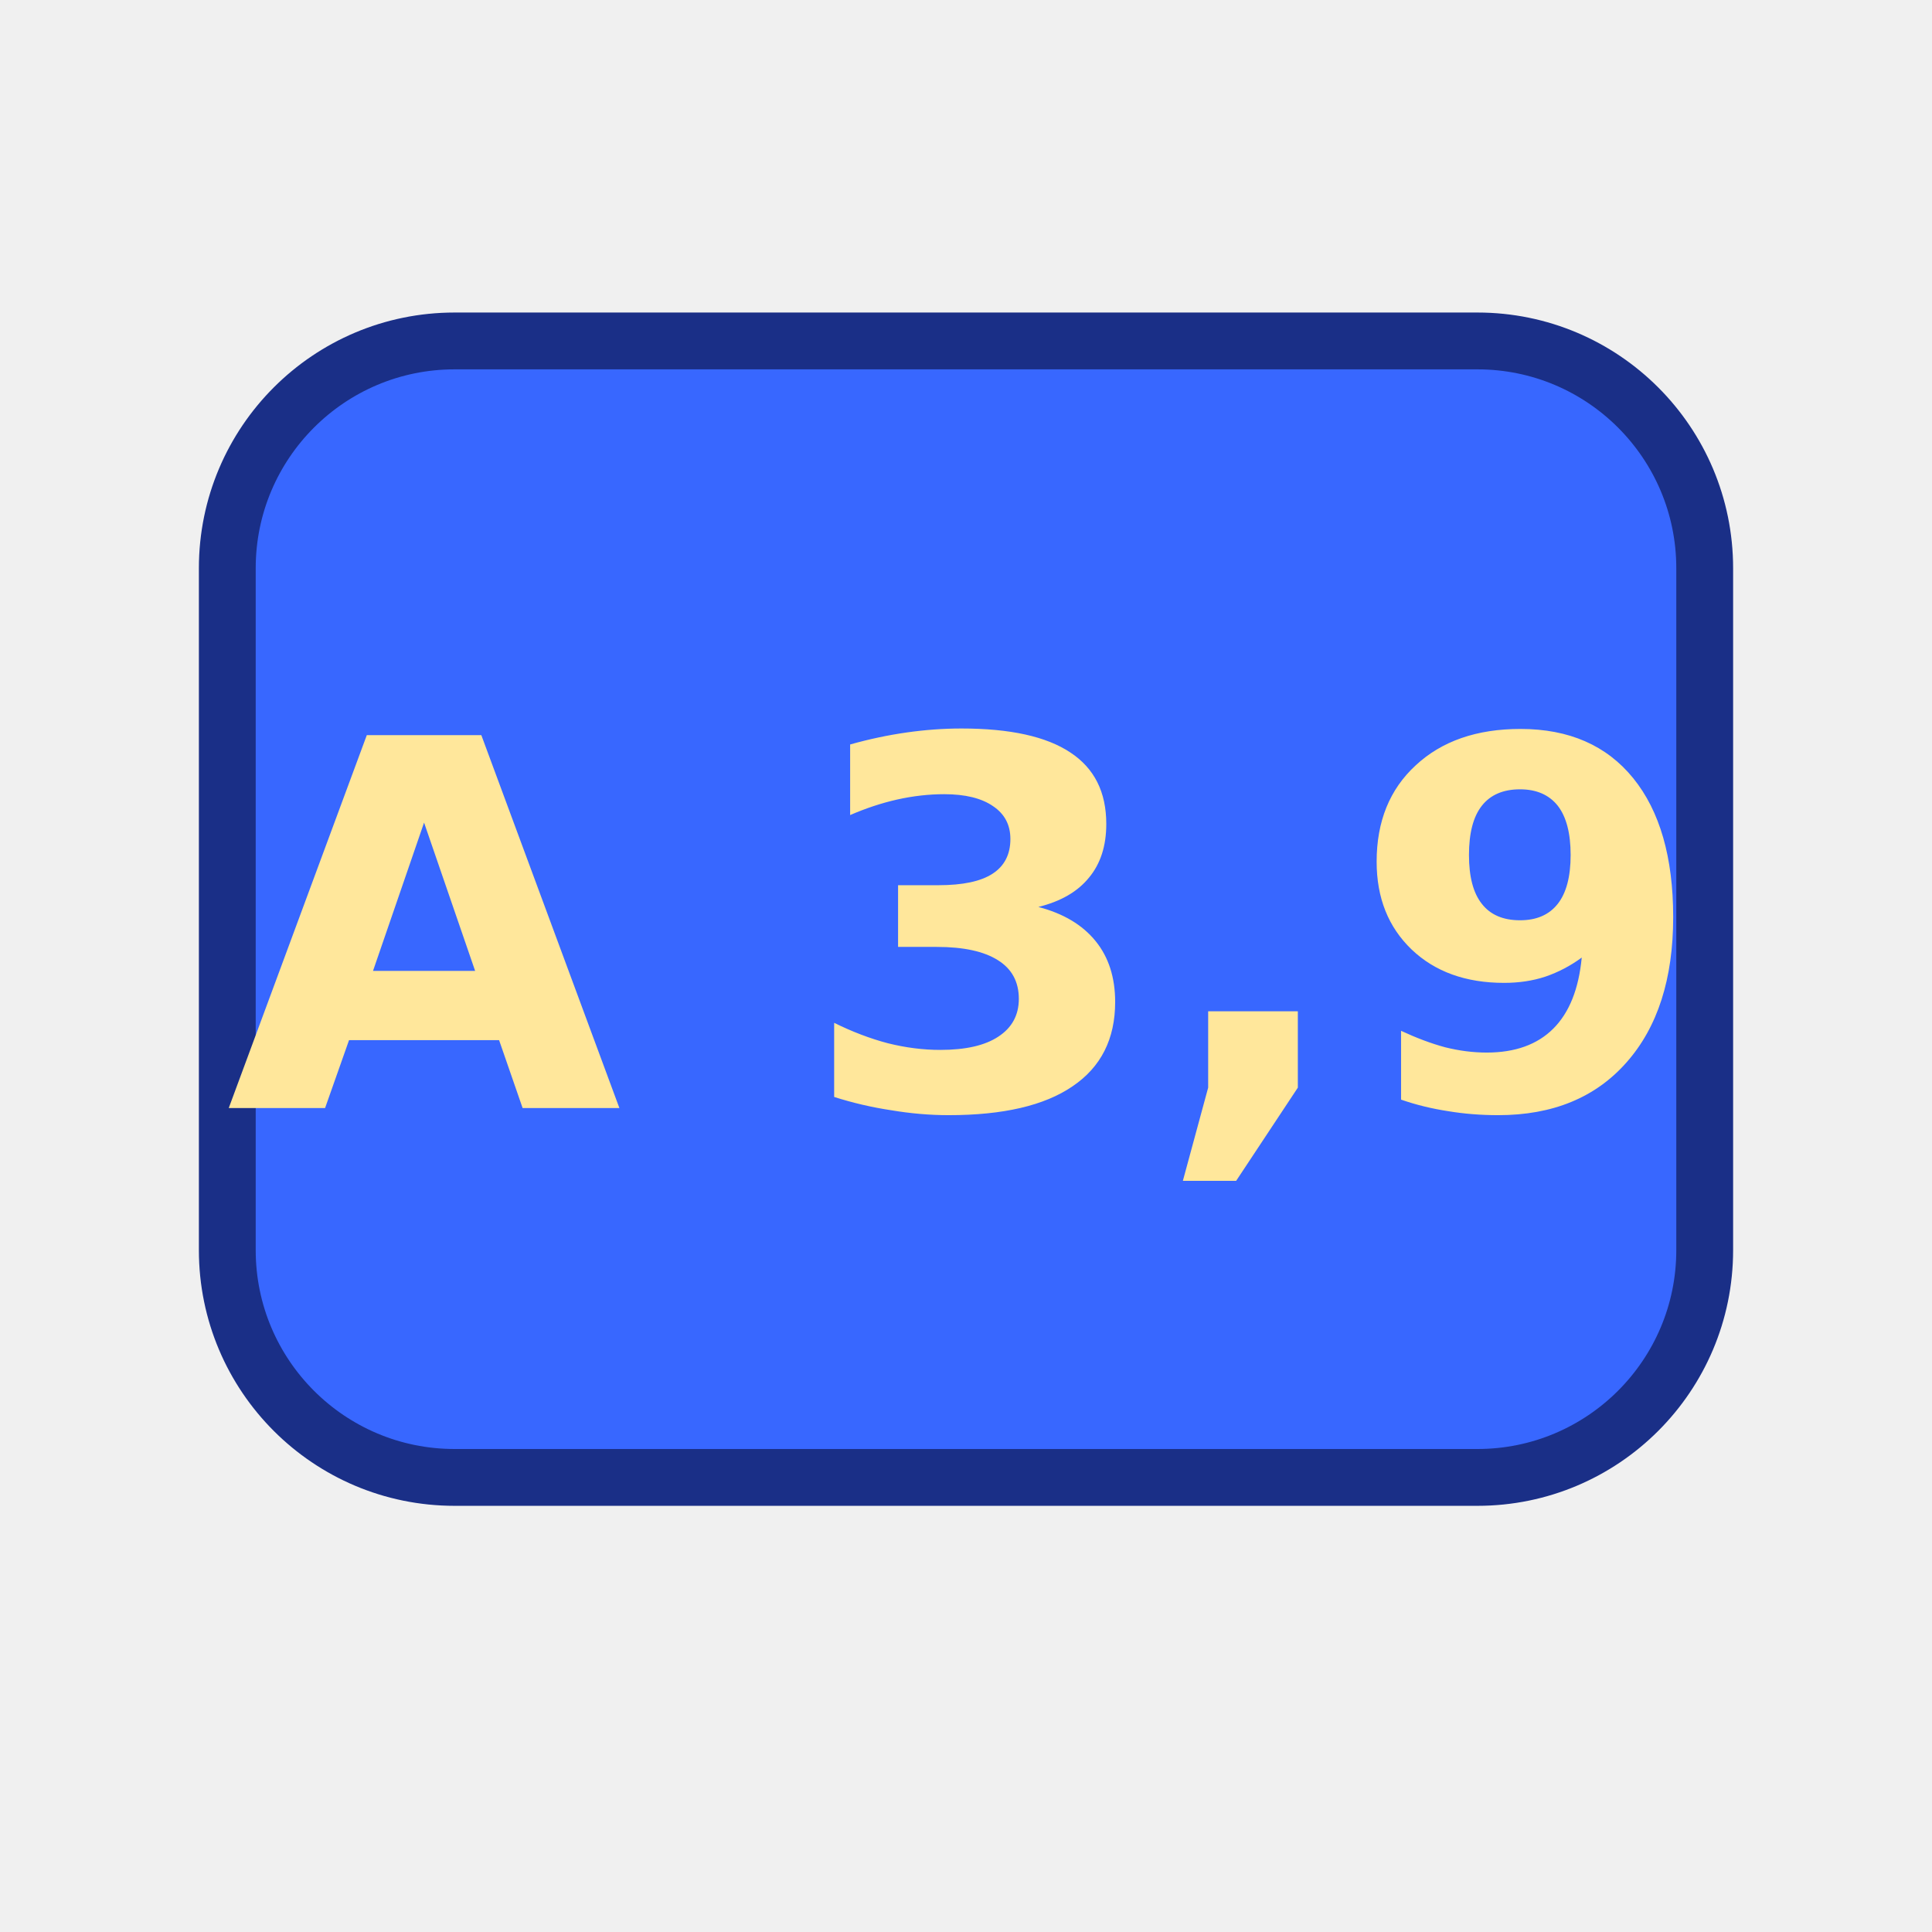
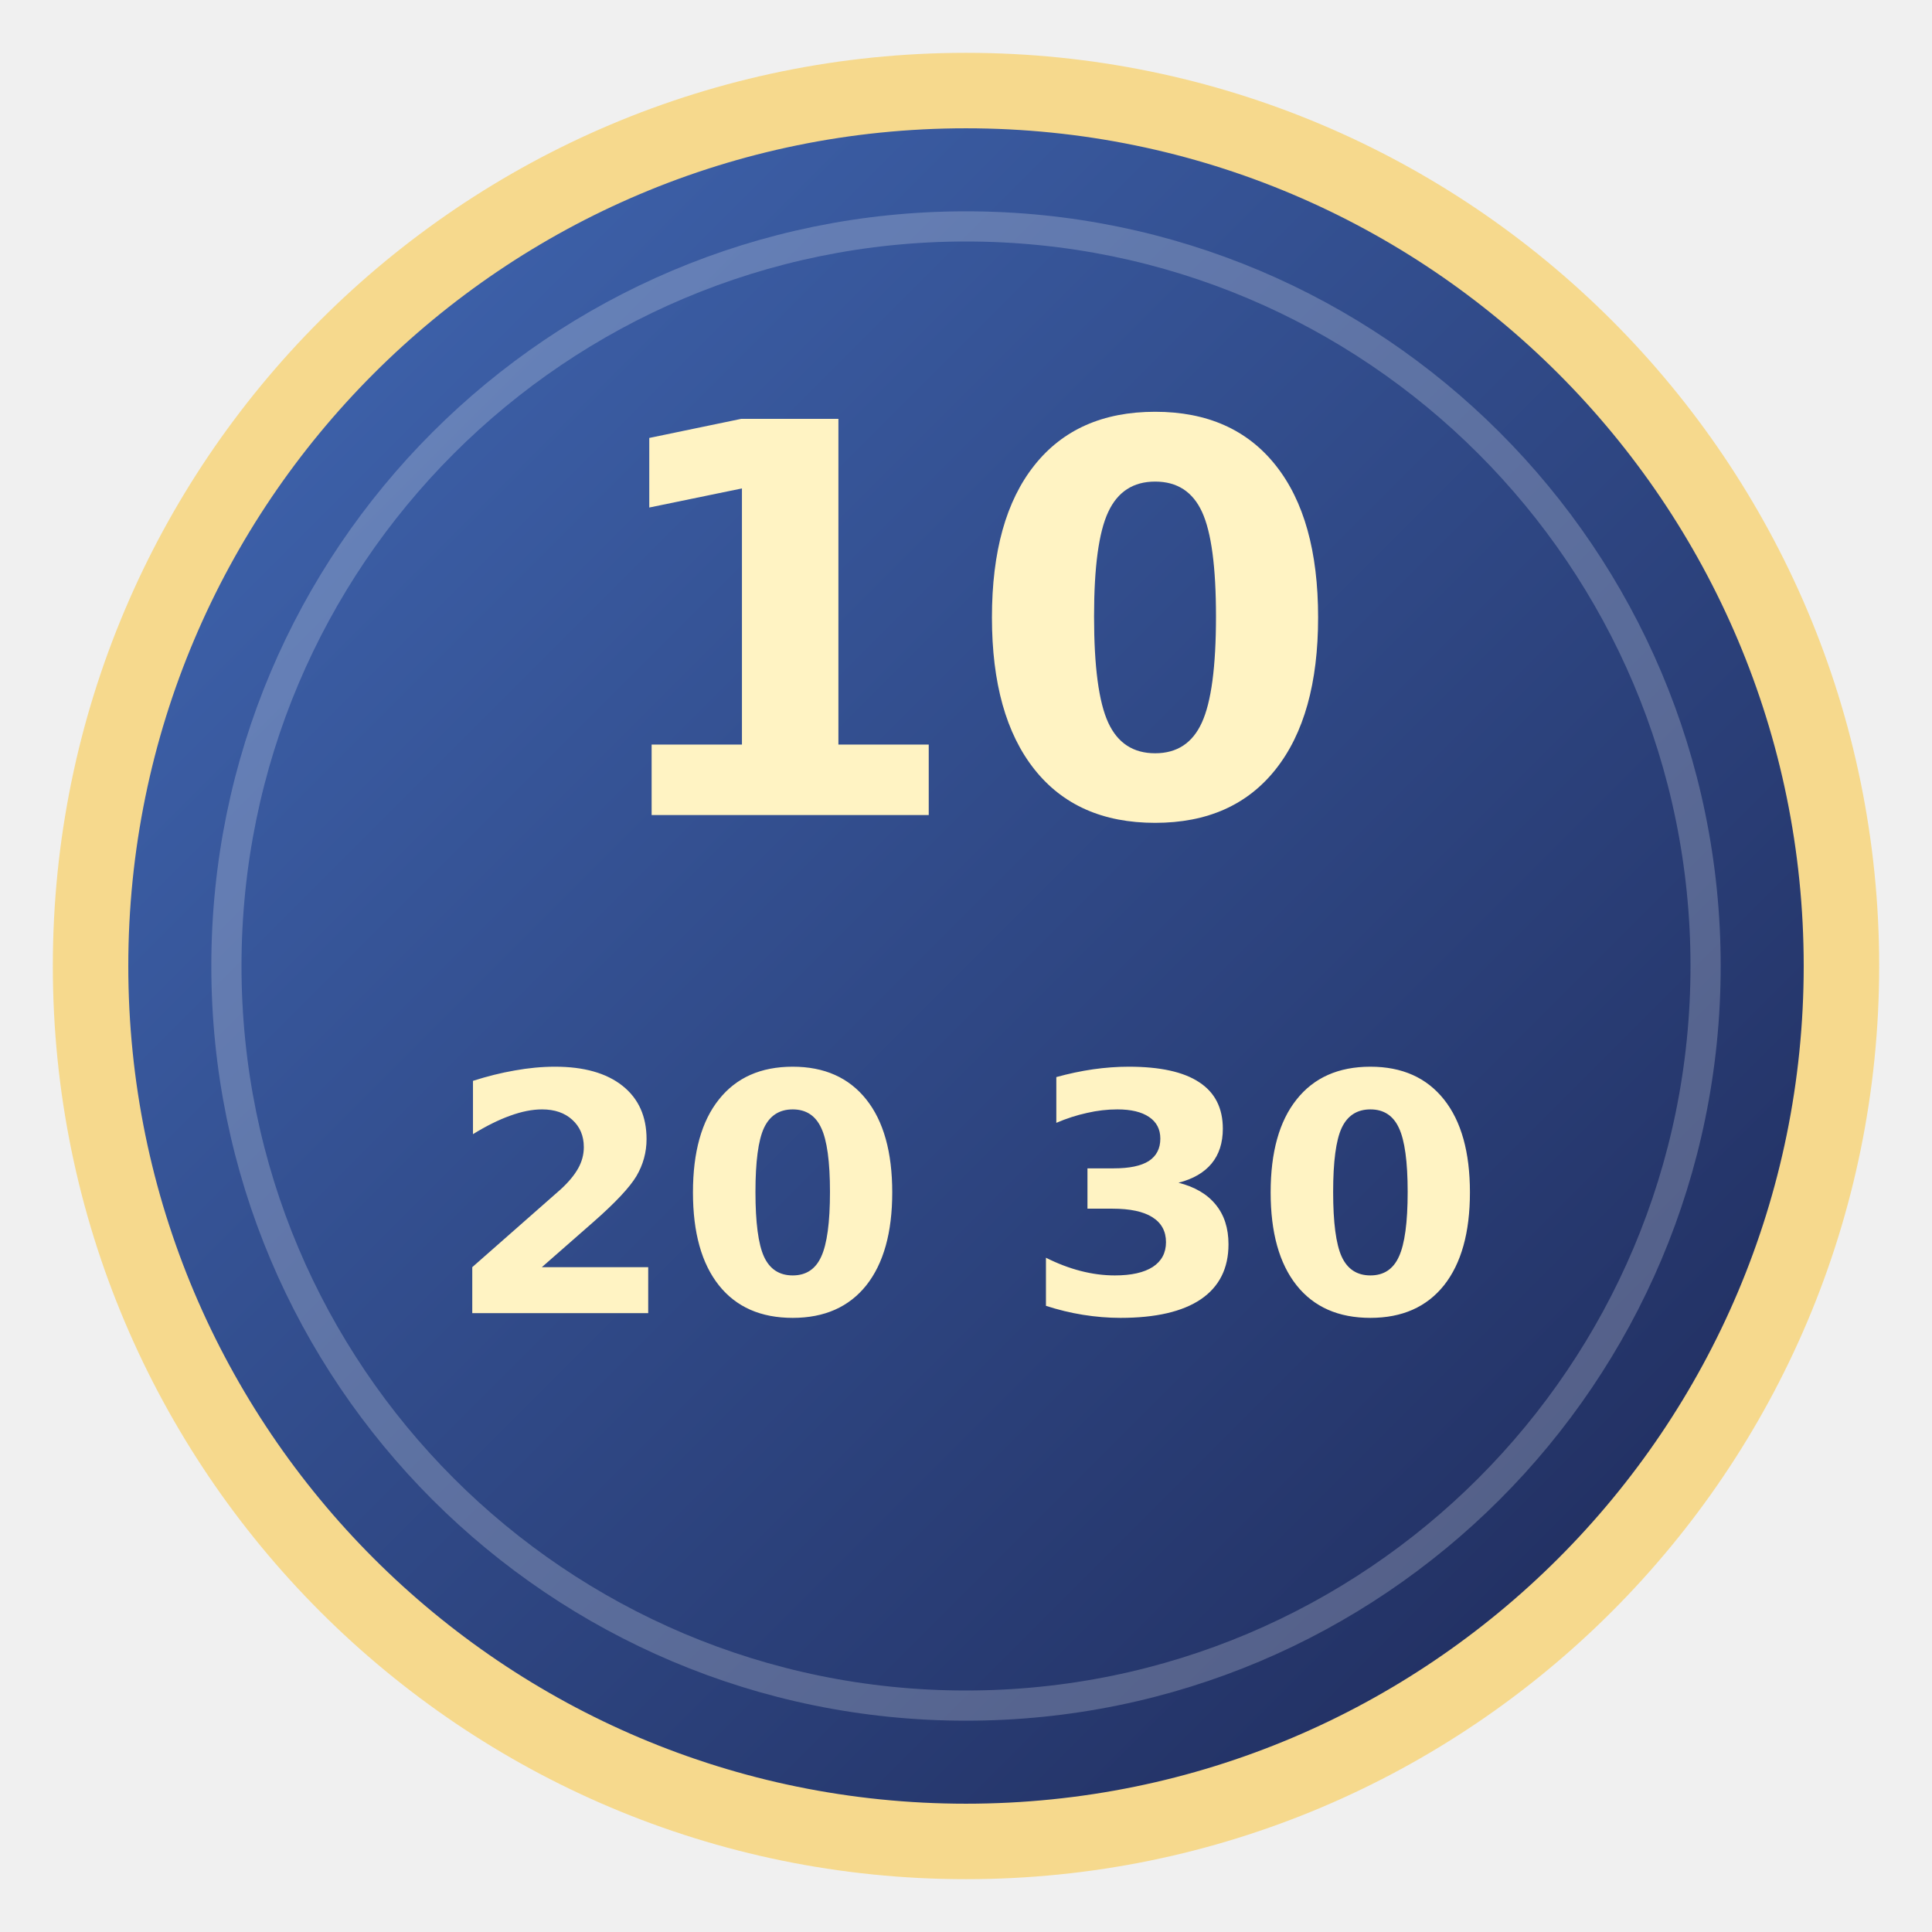
- <svg xmlns="http://www.w3.org/2000/svg" width="128" height="128" viewBox="0 0 68 68">
-   <rect x="8" y="12" width="52" height="40" rx="8" fill="#3867ff" stroke="#1a2f87" stroke-width="2" />
-   <text x="34" y="39" text-anchor="middle" font-family="DejaVu Sans, Arial" font-size="18" font-weight="700" fill="#ffe79b">A 3,9</text>
+ <svg xmlns="http://www.w3.org/2000/svg" width="128" height="128" viewBox="0 0 128 128">
+   <defs>
+     <linearGradient id="iconBG" x1="0" y1="0" x2="1" y2="1">
+       <stop stop-color="#426ab7" />
+       <stop offset="1" stop-color="#1d2755" />
+     </linearGradient>
+   </defs>
+   <circle cx="64" cy="64" r="58" fill="url(#iconBG)" stroke="#f6d98d" stroke-width="5" />
+   <circle cx="64" cy="64" r="49" fill="none" stroke="#ffffff" stroke-width="2" opacity=".22" />
+   <text x="64" y="54" font-family="DejaVu Sans,Arial,sans-serif" font-weight="900" font-size="36" fill="#fff3c3" text-anchor="middle">10</text>
+   <text x="64" y="87" font-family="DejaVu Sans,Arial,sans-serif" font-weight="900" font-size="22" fill="#fff3c3" text-anchor="middle">20 30</text>
</svg>
